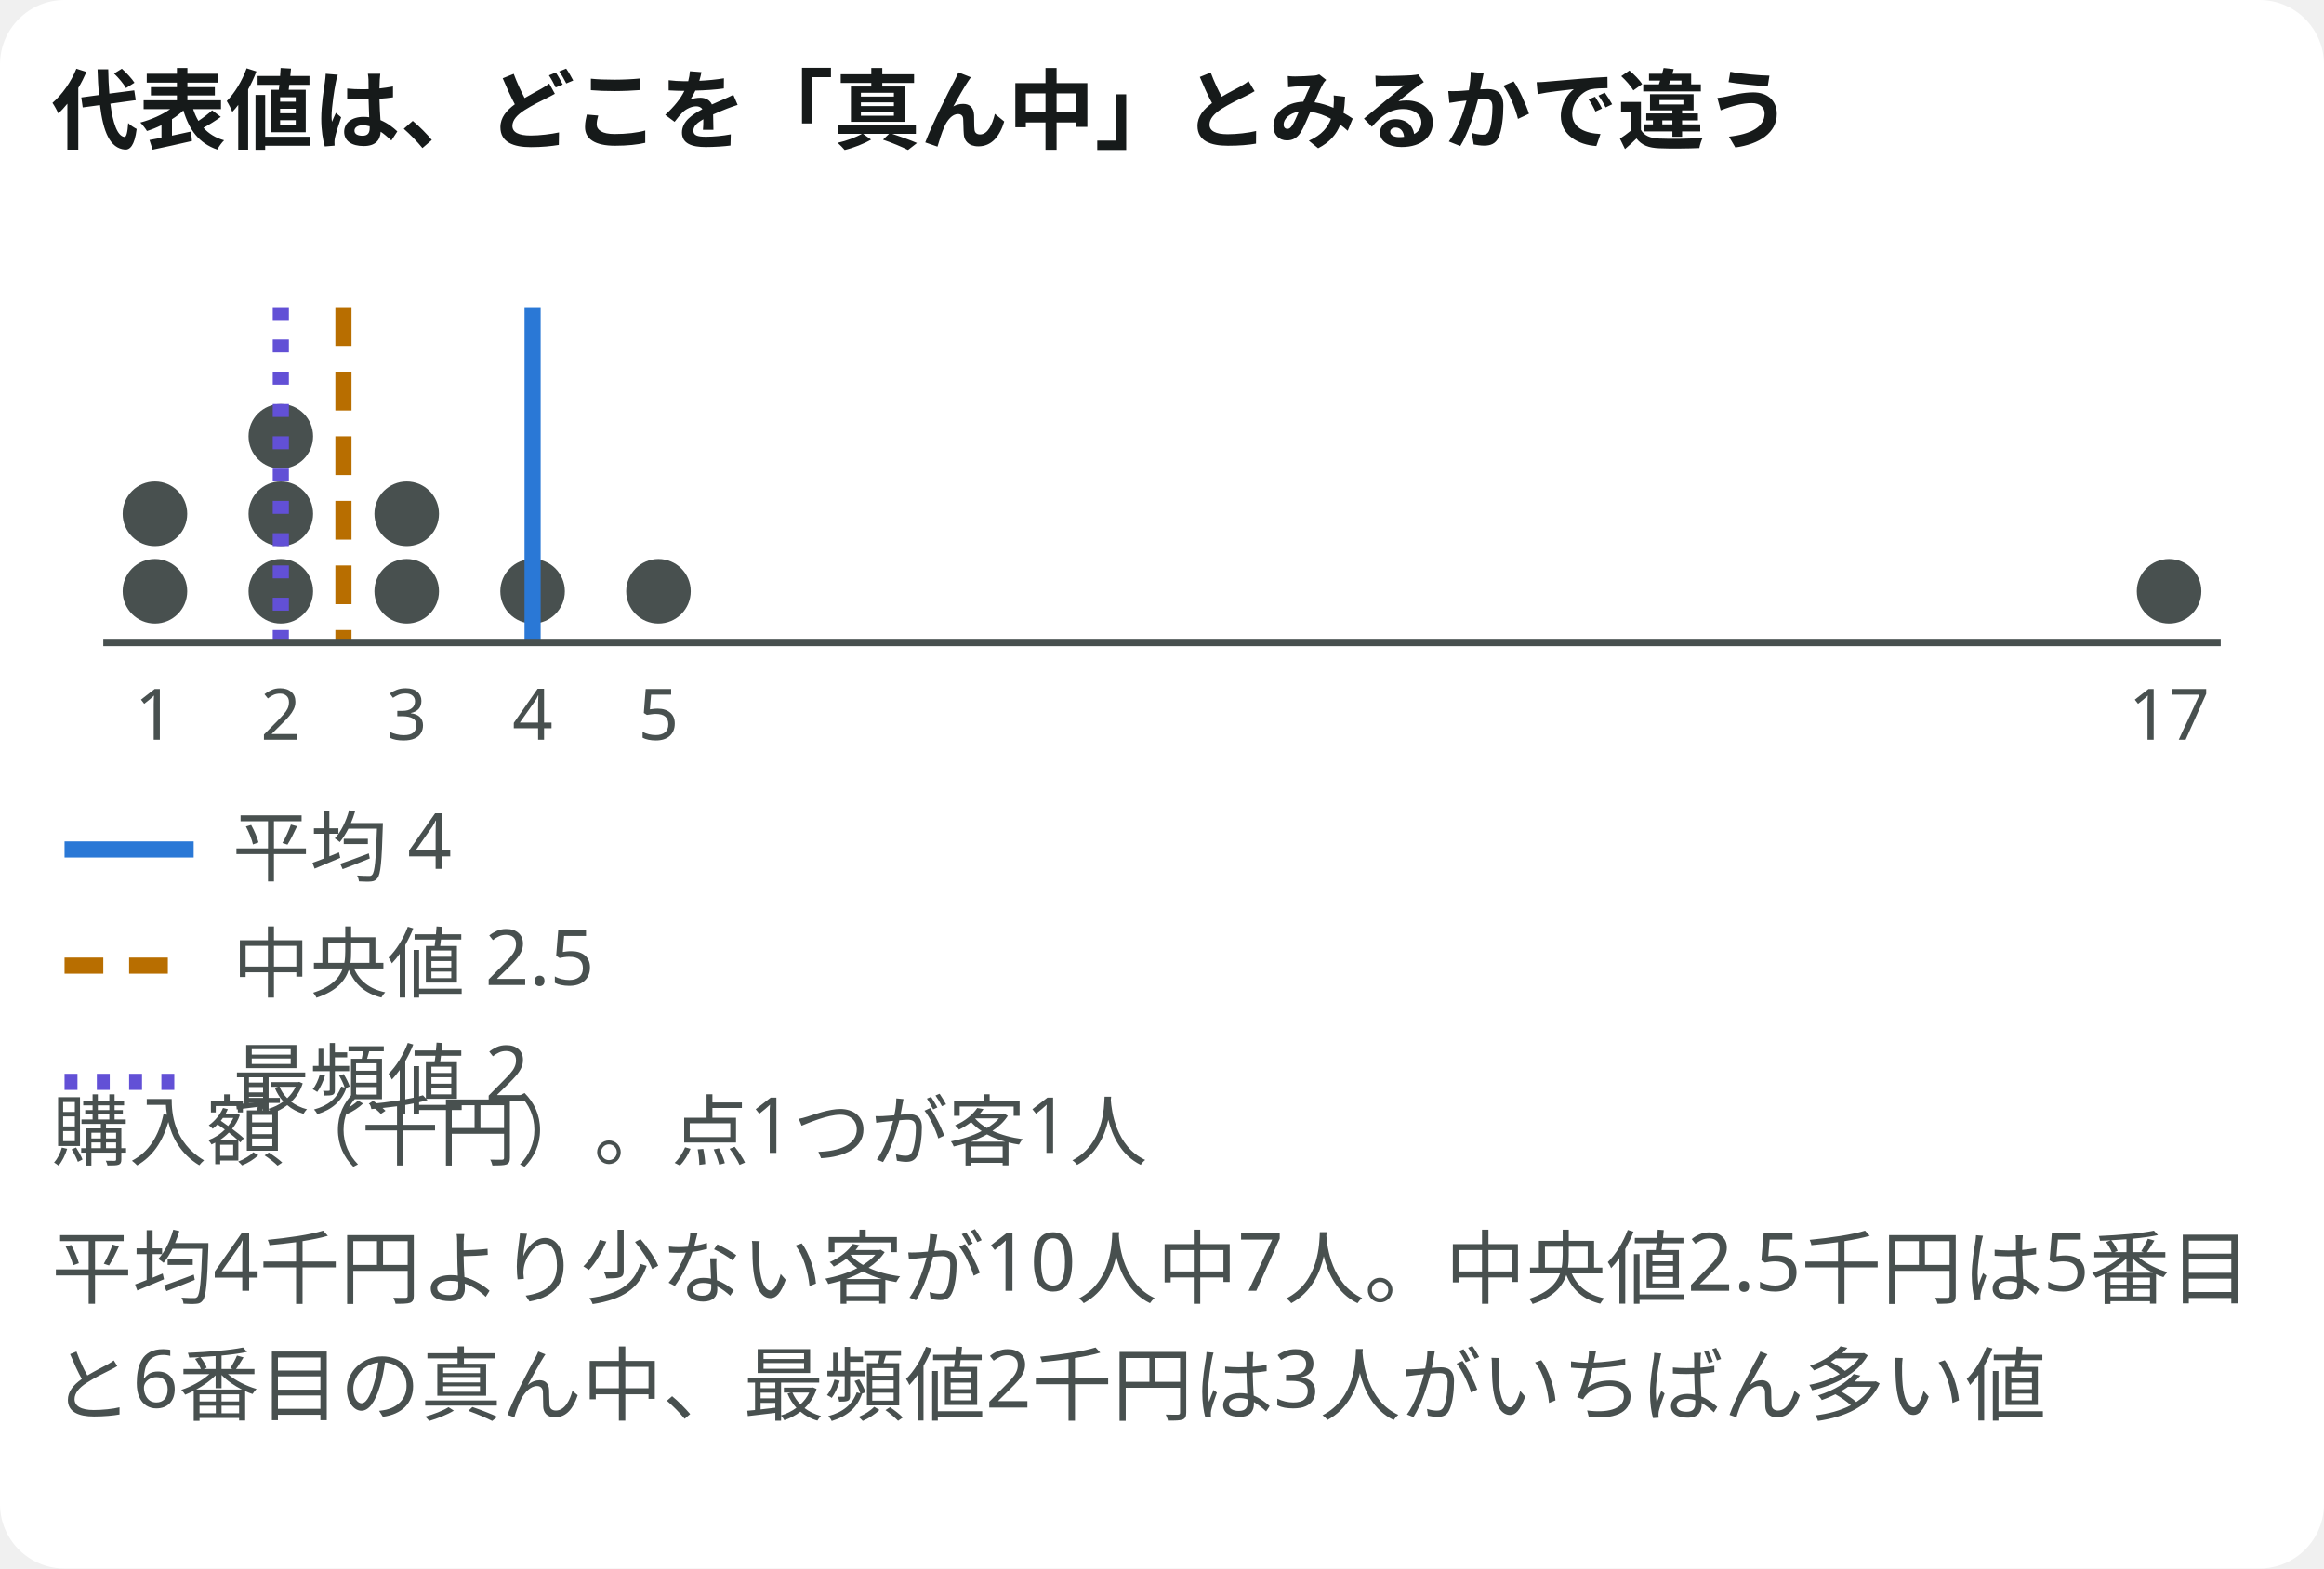
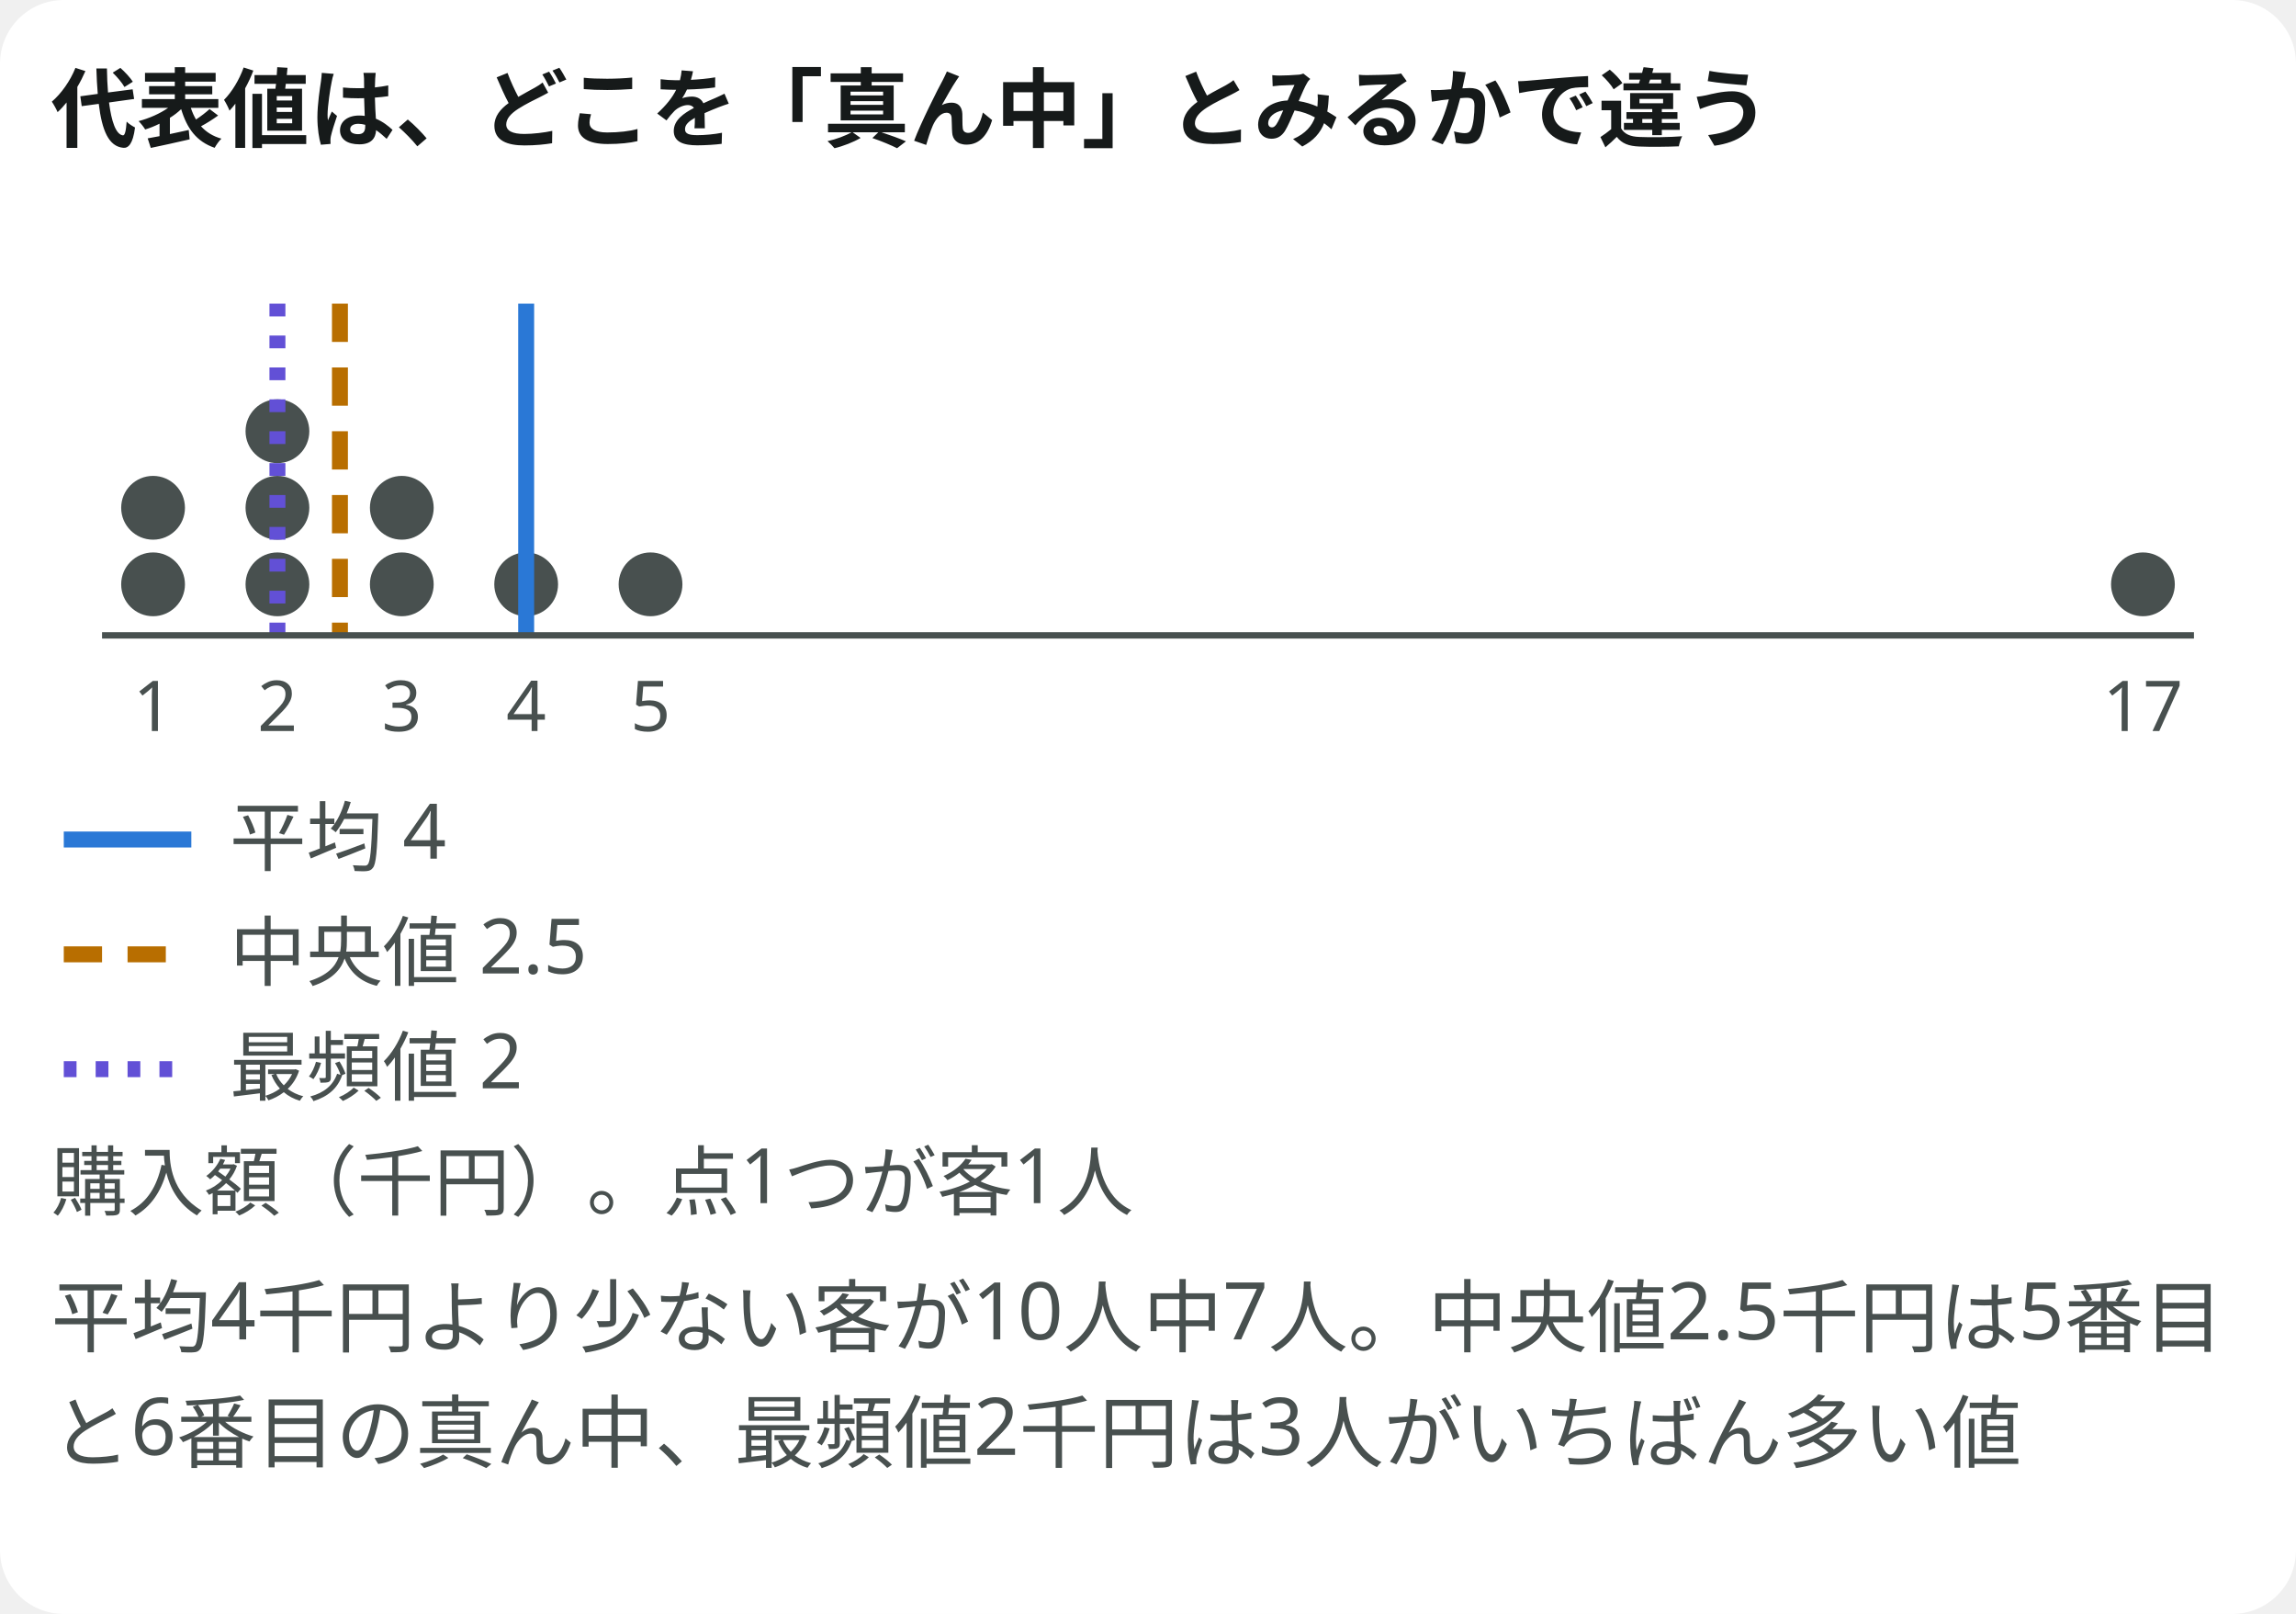
- <svg xmlns="http://www.w3.org/2000/svg" viewBox="0 0 360 243" width="360" height="243" font-family="sans-serif">
+ <svg xmlns="http://www.w3.org/2000/svg" viewBox="0 0 360 253" width="360" height="253" font-family="sans-serif" role="img" aria-label="10個の値の点。平均 4・中央値 2.5・最頻値 2">
  <style>@media (prefers-color-scheme: dark){[fill="#ffffff" i]{fill:#161919}[stroke="#ffffff" i]{stroke:#161919}[fill="#161a1a" i]{fill:#e6e9e8}[stroke="#161a1a" i]{stroke:#e6e9e8}[fill="#48504f" i]{fill:#a6adab}[stroke="#48504f" i]{stroke:#a6adab}[fill="#68706f" i]{fill:#7e8684}[stroke="#68706f" i]{stroke:#7e8684}[fill="#e0e4e3" i]{fill:#252a2a}[stroke="#e0e4e3" i]{stroke:#252a2a}[fill="#2a78d6" i]{fill:#3987e5}[stroke="#2a78d6" i]{stroke:#3987e5}[fill="#b86e00" i]{fill:#c98500}[stroke="#b86e00" i]{stroke:#c98500}[fill="#6250d6" i]{fill:#9085e9}[stroke="#6250d6" i]{stroke:#9085e9}[fill="#c2416f" i]{fill:#d55181}[stroke="#c2416f" i]{stroke:#d55181}[fill="#c53b3b" i]{fill:#e66767}[stroke="#c53b3b" i]{stroke:#e66767}[fill="#9dbfe8" i]{fill:#2b4566}[stroke="#9dbfe8" i]{stroke:#2b4566}[fill="#eaf1fb" i]{fill:#172231}[stroke="#eaf1fb" i]{stroke:#172231}[fill="#fbf1e3" i]{fill:#2e2412}[stroke="#fbf1e3" i]{stroke:#2e2412}}</style>
-   <rect width="360" height="243" rx="10" fill="#ffffff" />
+   <rect width="360" height="253" rx="10" fill="#ffffff" />
  <text x="8" y="22" font-size="13.5" fill="#161a1a" text-anchor="start" font-weight="bold">代表値は、どこを「真ん中」とみるかで違う</text>
  <circle cx="24" cy="91.6" r="5" fill="#48504f" />
  <circle cx="24" cy="79.6" r="5" fill="#48504f" />
  <circle cx="43.5" cy="91.6" r="5" fill="#48504f" />
  <circle cx="43.5" cy="79.6" r="5" fill="#48504f" />
  <circle cx="43.5" cy="67.6" r="5" fill="#48504f" />
  <circle cx="63" cy="91.6" r="5" fill="#48504f" />
  <circle cx="63" cy="79.6" r="5" fill="#48504f" />
  <circle cx="82.5" cy="91.6" r="5" fill="#48504f" />
  <circle cx="102" cy="91.6" r="5" fill="#48504f" />
  <circle cx="336" cy="91.6" r="5" fill="#48504f" />
  <line x1="82.5" y1="47.6" x2="82.5" y2="99.6" stroke="#2a78d6" stroke-width="2.5" />
-   <line x1="53.2" y1="47.6" x2="53.2" y2="99.6" stroke="#b86e00" stroke-width="2.5" stroke-dasharray="6 4" />
+   <line x1="53.3" y1="47.6" x2="53.3" y2="99.6" stroke="#b86e00" stroke-width="2.5" stroke-dasharray="6 4" />
  <line x1="43.5" y1="47.6" x2="43.5" y2="99.6" stroke="#6250d6" stroke-width="2.5" stroke-dasharray="2 3" />
  <line x1="16" y1="99.6" x2="344" y2="99.6" stroke="#48504f" stroke-width="1" />
  <text x="24" y="114.6" font-size="11" fill="#48504f" text-anchor="middle">1</text>
  <text x="43.5" y="114.6" font-size="11" fill="#48504f" text-anchor="middle">2</text>
  <text x="63" y="114.6" font-size="11" fill="#48504f" text-anchor="middle">3</text>
  <text x="82.5" y="114.6" font-size="11" fill="#48504f" text-anchor="middle">4</text>
  <text x="102" y="114.6" font-size="11" fill="#48504f" text-anchor="middle">5</text>
  <text x="336" y="114.6" font-size="11" fill="#48504f" text-anchor="middle">17</text>
  <line x1="10" y1="131.6" x2="30" y2="131.6" stroke="#2a78d6" stroke-width="2.5" />
  <text x="36" y="135.6" font-size="12" fill="#48504f" text-anchor="start">平均 4</text>
  <line x1="10" y1="149.6" x2="30" y2="149.6" stroke="#b86e00" stroke-width="2.5" stroke-dasharray="6 4" />
  <text x="36" y="153.6" font-size="12" fill="#48504f" text-anchor="start">中央値 2.5</text>
  <line x1="10" y1="167.6" x2="30" y2="167.6" stroke="#6250d6" stroke-width="2.5" stroke-dasharray="2 3" />
  <text x="36" y="171.6" font-size="12" fill="#48504f" text-anchor="start">最頻値 2</text>
-   <text x="8" y="179.6" font-size="12" fill="#48504f" text-anchor="start">購入額（千円）。点1つが客1人</text>
-   <text x="8" y="201" font-size="12.5" fill="#48504f" text-anchor="start">平均4千円より少ない客が10人中7人。中央値2.5千円は5番目</text>
-   <text x="8" y="219.1" font-size="12.5" fill="#48504f" text-anchor="start">と6番目の真ん中、最頻値2千円は3人がいちばん多い値</text>
+   <text x="8" y="189.6" font-size="12" fill="#48504f" text-anchor="start">購入額（千円）。点1つが客1人</text>
+   <text x="8" y="211" font-size="12.5" fill="#48504f" text-anchor="start">平均4千円より少ない客が10人中7人。中央値2.5千円は5番目</text>
+   <text x="8" y="229.1" font-size="12.5" fill="#48504f" text-anchor="start">と6番目の真ん中、最頻値2千円は3人がいちばん多い値</text>
</svg>
